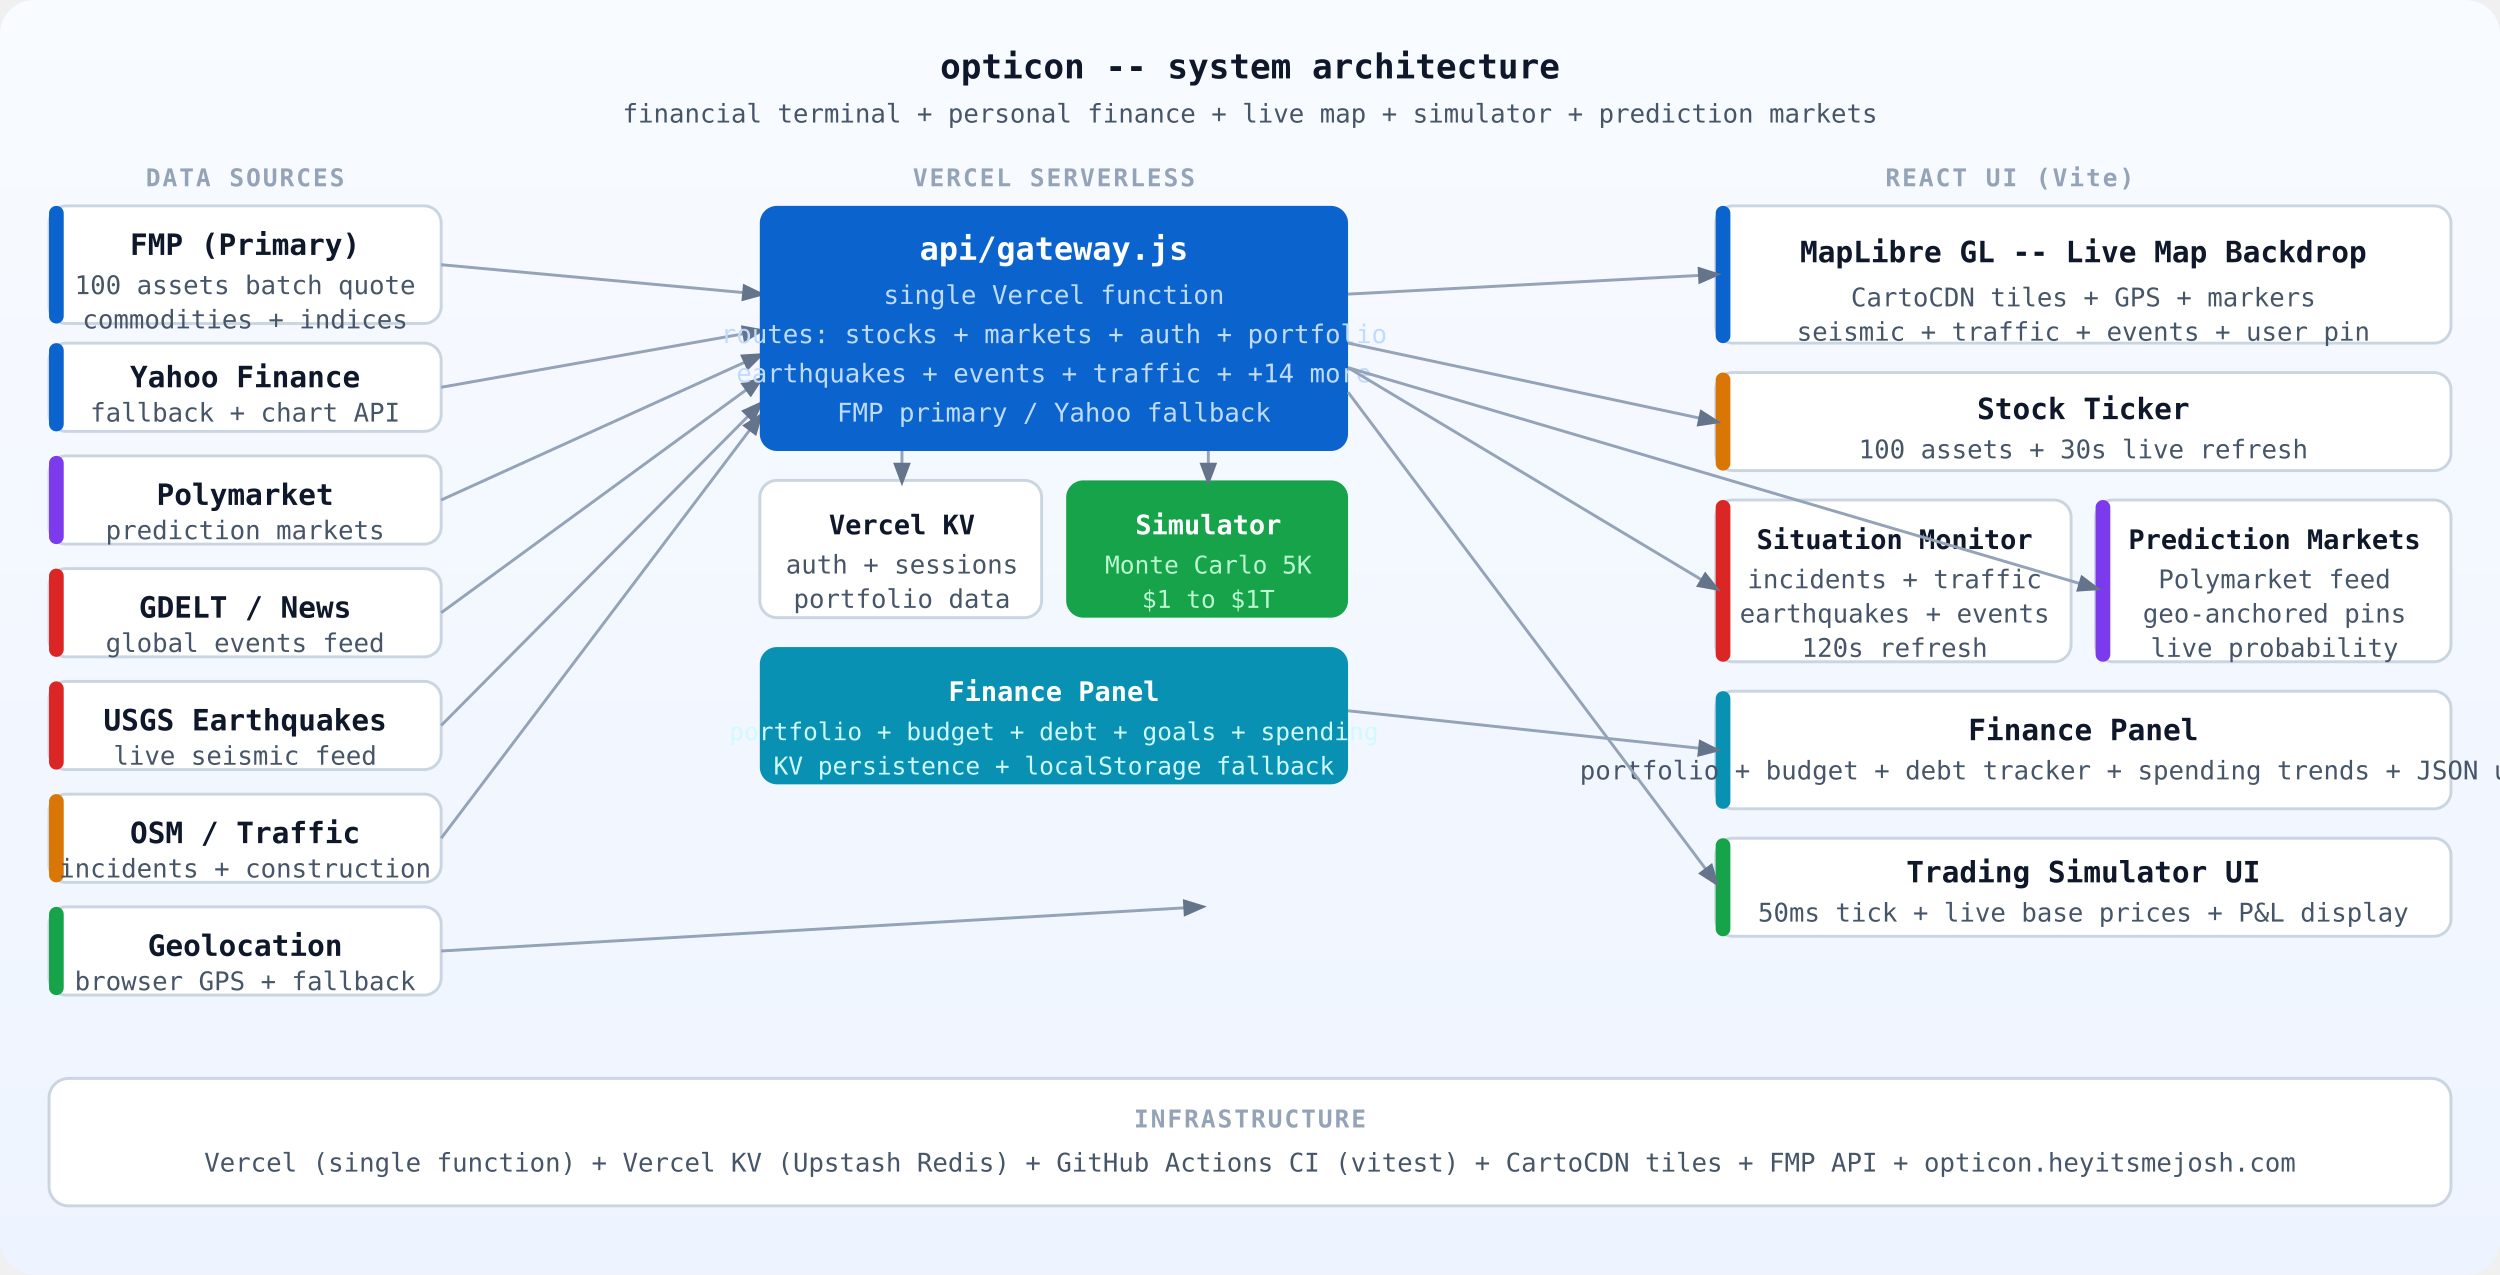
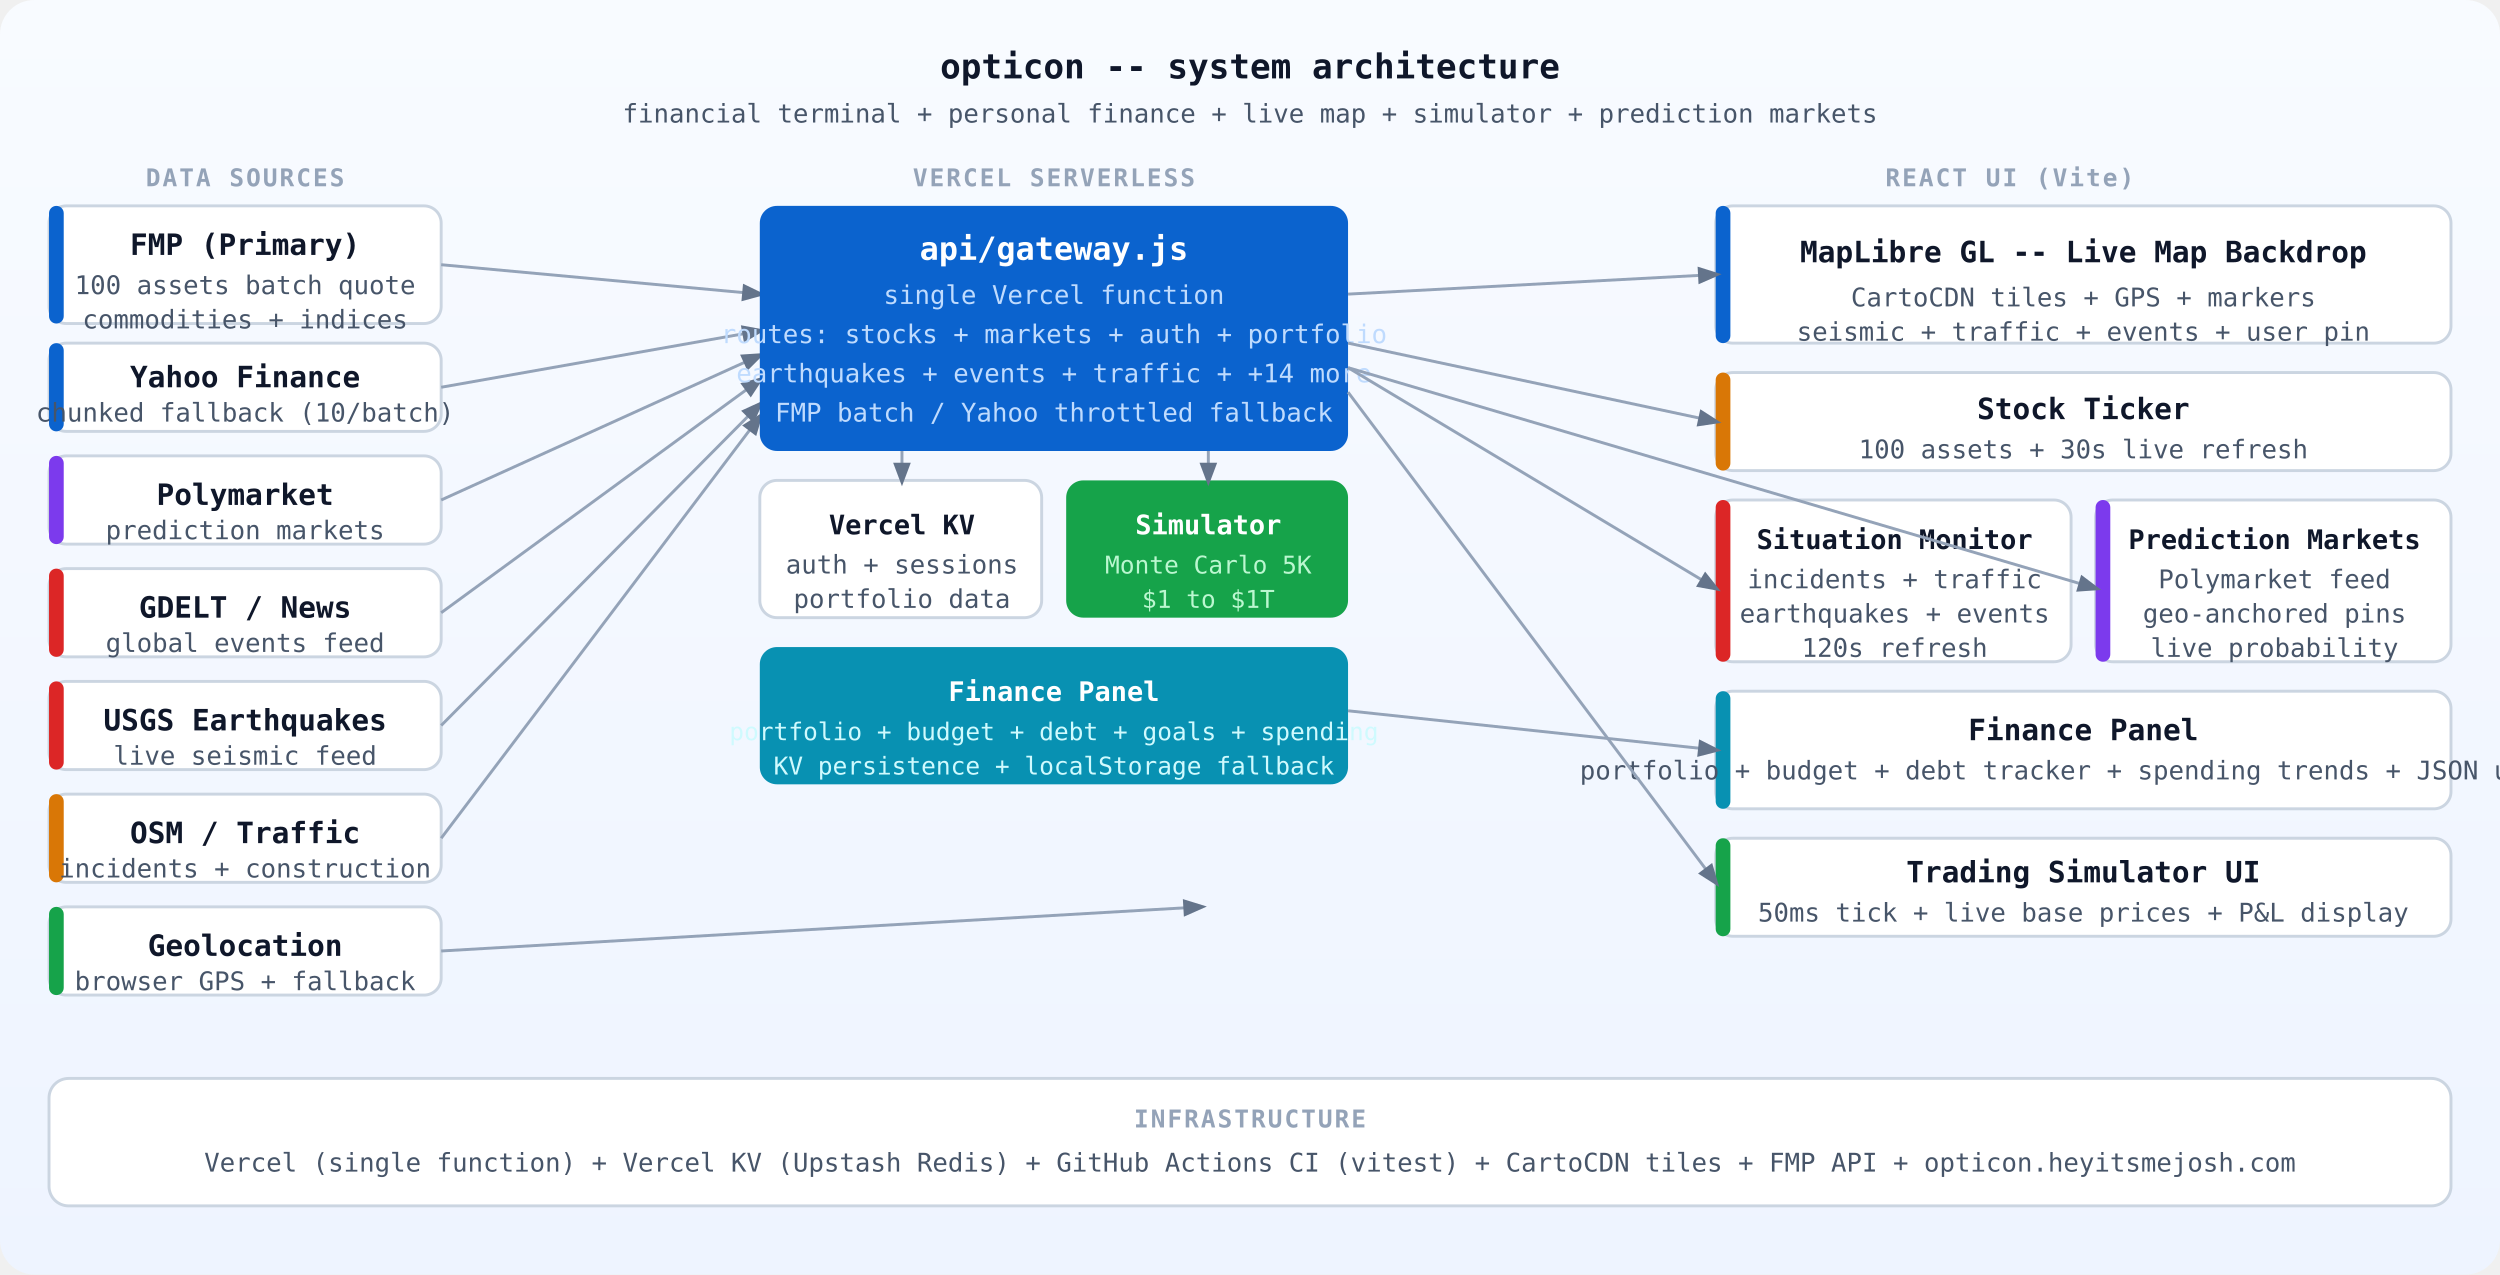
<svg xmlns="http://www.w3.org/2000/svg" viewBox="0 0 1020 520">
  <defs>
    <linearGradient id="bg" x1="0" x2="0" y1="0" y2="1">
      <stop offset="0%" stop-color="#f8fbff" />
      <stop offset="100%" stop-color="#eef4ff" />
    </linearGradient>
    <marker id="arr" markerWidth="8" markerHeight="8" refX="6" refY="3" orient="auto">
      <path d="M0,0 L0,6 L8,3 z" fill="#64748b" />
    </marker>
  </defs>
  <style>
    .t { font-family: ui-monospace, SFMono-Regular, Menlo, Consolas, monospace; }
    .title { font-size: 14px; font-weight: 700; fill: #0f172a; }
    .sub { font-size: 10.5px; fill: #475569; }
    .label { font-size: 10px; font-weight: 700; fill: #94a3b8; letter-spacing: 0.08em; }
    .box { fill: #fff; stroke: #cbd5e1; stroke-width: 1.2; }
    .grp { fill: #0b63ce; }
    .grp-g { fill: #16a34a; }
    .grp-r { fill: #dc2626; }
    .grp-a { fill: #d97706; }
    .grp-p { fill: #7c3aed; }
    .grp-f { fill: #0891b2; }
    .line { stroke: #94a3b8; stroke-width: 1.2; fill: none; marker-end: url(#arr); }
    .dline { stroke: #94a3b8; stroke-width: 1; fill: none; stroke-dasharray: 4 3; }
  </style>
  <rect width="1020" height="520" rx="14" fill="url(#bg)" />
  <text x="510" y="32" text-anchor="middle" class="t title">opticon -- system architecture</text>
  <text x="510" y="50" text-anchor="middle" class="t sub">financial terminal + personal finance + live map + simulator + prediction markets</text>
  <text x="100" y="76" text-anchor="middle" class="t label">DATA SOURCES</text>
  <rect x="20" y="84" width="160" height="48" rx="7" class="box" />
  <rect x="20" y="84" width="6" height="48" rx="3" class="grp" />
  <text x="100" y="104" text-anchor="middle" class="t title" style="font-size:12px;">FMP (Primary)</text>
  <text x="100" y="120" text-anchor="middle" class="t sub">100 assets batch quote</text>
  <text x="100" y="134" text-anchor="middle" class="t sub">commodities + indices</text>
  <rect x="20" y="140" width="160" height="36" rx="7" class="box" />
  <rect x="20" y="140" width="6" height="36" rx="3" class="grp" />
  <text x="100" y="158" text-anchor="middle" class="t title" style="font-size:12px;">Yahoo Finance</text>
-   <text x="100" y="172" text-anchor="middle" class="t sub">fallback + chart API</text>
+   <text x="100" y="172" text-anchor="middle" class="t sub">chunked fallback (10/batch)</text>
  <rect x="20" y="186" width="160" height="36" rx="7" class="box" />
  <rect x="20" y="186" width="6" height="36" rx="3" class="grp-p" />
  <text x="100" y="206" text-anchor="middle" class="t title" style="font-size:12px;">Polymarket</text>
  <text x="100" y="220" text-anchor="middle" class="t sub">prediction markets</text>
  <rect x="20" y="232" width="160" height="36" rx="7" class="box" />
  <rect x="20" y="232" width="6" height="36" rx="3" class="grp-r" />
  <text x="100" y="252" text-anchor="middle" class="t title" style="font-size:12px;">GDELT / News</text>
  <text x="100" y="266" text-anchor="middle" class="t sub">global events feed</text>
  <rect x="20" y="278" width="160" height="36" rx="7" class="box" />
  <rect x="20" y="278" width="6" height="36" rx="3" class="grp-r" />
  <text x="100" y="298" text-anchor="middle" class="t title" style="font-size:12px;">USGS Earthquakes</text>
  <text x="100" y="312" text-anchor="middle" class="t sub">live seismic feed</text>
  <rect x="20" y="324" width="160" height="36" rx="7" class="box" />
  <rect x="20" y="324" width="6" height="36" rx="3" class="grp-a" />
  <text x="100" y="344" text-anchor="middle" class="t title" style="font-size:12px;">OSM / Traffic</text>
  <text x="100" y="358" text-anchor="middle" class="t sub">incidents + construction</text>
  <rect x="20" y="370" width="160" height="36" rx="7" class="box" />
  <rect x="20" y="370" width="6" height="36" rx="3" class="grp-g" />
  <text x="100" y="390" text-anchor="middle" class="t title" style="font-size:12px;">Geolocation</text>
  <text x="100" y="404" text-anchor="middle" class="t sub">browser GPS + fallback</text>
  <line x1="180" y1="108" x2="310" y2="120" class="line" />
  <line x1="180" y1="158" x2="310" y2="135" class="line" />
  <line x1="180" y1="204" x2="310" y2="145" class="line" />
  <line x1="180" y1="250" x2="310" y2="155" class="line" />
  <line x1="180" y1="296" x2="310" y2="165" class="line" />
  <line x1="180" y1="342" x2="310" y2="170" class="line" />
  <line x1="180" y1="388" x2="490" y2="370" class="line" />
  <text x="430" y="76" text-anchor="middle" class="t label">VERCEL SERVERLESS</text>
  <rect x="310" y="84" width="240" height="100" rx="7" fill="#0b63ce" />
  <text x="430" y="106" text-anchor="middle" class="t" style="font-size:13px;fill:#fff;font-weight:700;">api/gateway.js</text>
  <text x="430" y="124" text-anchor="middle" class="t" style="font-size:10.5px;fill:#bfdbfe;">single Vercel function</text>
  <text x="430" y="140" text-anchor="middle" class="t" style="font-size:10.5px;fill:#bfdbfe;">routes: stocks + markets + auth + portfolio</text>
  <text x="430" y="156" text-anchor="middle" class="t" style="font-size:10.5px;fill:#bfdbfe;">earthquakes + events + traffic + +14 more</text>
-   <text x="430" y="172" text-anchor="middle" class="t" style="font-size:10.5px;fill:#bfdbfe;">FMP primary / Yahoo fallback</text>
+   <text x="430" y="172" text-anchor="middle" class="t" style="font-size:10.5px;fill:#bfdbfe;">FMP batch / Yahoo throttled fallback</text>
  <rect x="310" y="196" width="115" height="56" rx="7" class="box" />
  <text x="368" y="218" text-anchor="middle" class="t title" style="font-size:11px;">Vercel KV</text>
  <text x="368" y="234" text-anchor="middle" class="t sub">auth + sessions</text>
  <text x="368" y="248" text-anchor="middle" class="t sub">portfolio data</text>
  <rect x="435" y="196" width="115" height="56" rx="7" fill="#16a34a" />
  <text x="493" y="218" text-anchor="middle" class="t" style="font-size:11px;fill:#fff;font-weight:700;">Simulator</text>
  <text x="493" y="234" text-anchor="middle" class="t" style="font-size:10px;fill:#bbf7d0;">Monte Carlo 5K</text>
  <text x="493" y="248" text-anchor="middle" class="t" style="font-size:10px;fill:#bbf7d0;">$1 to $1T</text>
  <rect x="310" y="264" width="240" height="56" rx="7" fill="#0891b2" />
  <text x="430" y="286" text-anchor="middle" class="t" style="font-size:11px;fill:#fff;font-weight:700;">Finance Panel</text>
  <text x="430" y="302" text-anchor="middle" class="t" style="font-size:10px;fill:#cffafe;">portfolio + budget + debt + goals + spending</text>
  <text x="430" y="316" text-anchor="middle" class="t" style="font-size:10px;fill:#cffafe;">KV persistence + localStorage fallback</text>
  <line x1="368" y1="184" x2="368" y2="196" class="line" />
  <line x1="493" y1="184" x2="493" y2="196" class="line" />
  <text x="820" y="76" text-anchor="middle" class="t label">REACT UI (Vite)</text>
  <rect x="700" y="84" width="300" height="56" rx="7" class="box" />
  <rect x="700" y="84" width="6" height="56" rx="3" class="grp" />
  <text x="850" y="107" text-anchor="middle" class="t title" style="font-size:12px;">MapLibre GL -- Live Map Backdrop</text>
  <text x="850" y="125" text-anchor="middle" class="t sub">CartoCDN tiles + GPS + markers</text>
  <text x="850" y="139" text-anchor="middle" class="t sub">seismic + traffic + events + user pin</text>
  <rect x="700" y="152" width="300" height="40" rx="7" class="box" />
  <rect x="700" y="152" width="6" height="40" rx="3" class="grp-a" />
  <text x="850" y="171" text-anchor="middle" class="t title" style="font-size:12px;">Stock Ticker</text>
  <text x="850" y="187" text-anchor="middle" class="t sub">100 assets + 30s live refresh</text>
  <rect x="700" y="204" width="145" height="66" rx="7" class="box" />
  <rect x="700" y="204" width="6" height="66" rx="3" class="grp-r" />
  <text x="773" y="224" text-anchor="middle" class="t title" style="font-size:11px;">Situation Monitor</text>
  <text x="773" y="240" text-anchor="middle" class="t sub">incidents + traffic</text>
  <text x="773" y="254" text-anchor="middle" class="t sub">earthquakes + events</text>
  <text x="773" y="268" text-anchor="middle" class="t sub">120s refresh</text>
  <rect x="855" y="204" width="145" height="66" rx="7" class="box" />
  <rect x="855" y="204" width="6" height="66" rx="3" class="grp-p" />
  <text x="928" y="224" text-anchor="middle" class="t title" style="font-size:11px;">Prediction Markets</text>
  <text x="928" y="240" text-anchor="middle" class="t sub">Polymarket feed</text>
  <text x="928" y="254" text-anchor="middle" class="t sub">geo-anchored pins</text>
  <text x="928" y="268" text-anchor="middle" class="t sub">live probability</text>
  <rect x="700" y="282" width="300" height="48" rx="7" class="box" />
  <rect x="700" y="282" width="6" height="48" rx="3" class="grp-f" />
  <text x="850" y="302" text-anchor="middle" class="t title" style="font-size:12px;">Finance Panel</text>
  <text x="850" y="318" text-anchor="middle" class="t sub">portfolio + budget + debt tracker + spending trends + JSON upload</text>
  <rect x="700" y="342" width="300" height="40" rx="7" class="box" />
  <rect x="700" y="342" width="6" height="40" rx="3" class="grp-g" />
  <text x="850" y="360" text-anchor="middle" class="t title" style="font-size:12px;">Trading Simulator UI</text>
  <text x="850" y="376" text-anchor="middle" class="t sub">50ms tick + live base prices + P&amp;L display</text>
  <line x1="550" y1="120" x2="700" y2="112" class="line" />
  <line x1="550" y1="140" x2="700" y2="172" class="line" />
  <line x1="550" y1="150" x2="700" y2="240" class="line" />
  <line x1="550" y1="150" x2="855" y2="240" class="line" />
  <line x1="550" y1="290" x2="700" y2="306" class="line" />
  <line x1="550" y1="160" x2="700" y2="360" class="line" />
  <rect x="20" y="440" width="980" height="52" rx="8" class="box" />
  <text x="510" y="460" text-anchor="middle" class="t label">INFRASTRUCTURE</text>
  <text x="510" y="478" text-anchor="middle" class="t sub">Vercel (single function) + Vercel KV (Upstash Redis) + GitHub Actions CI (vitest) + CartoCDN tiles + FMP API + opticon.heyitsmejosh.com</text>
</svg>
